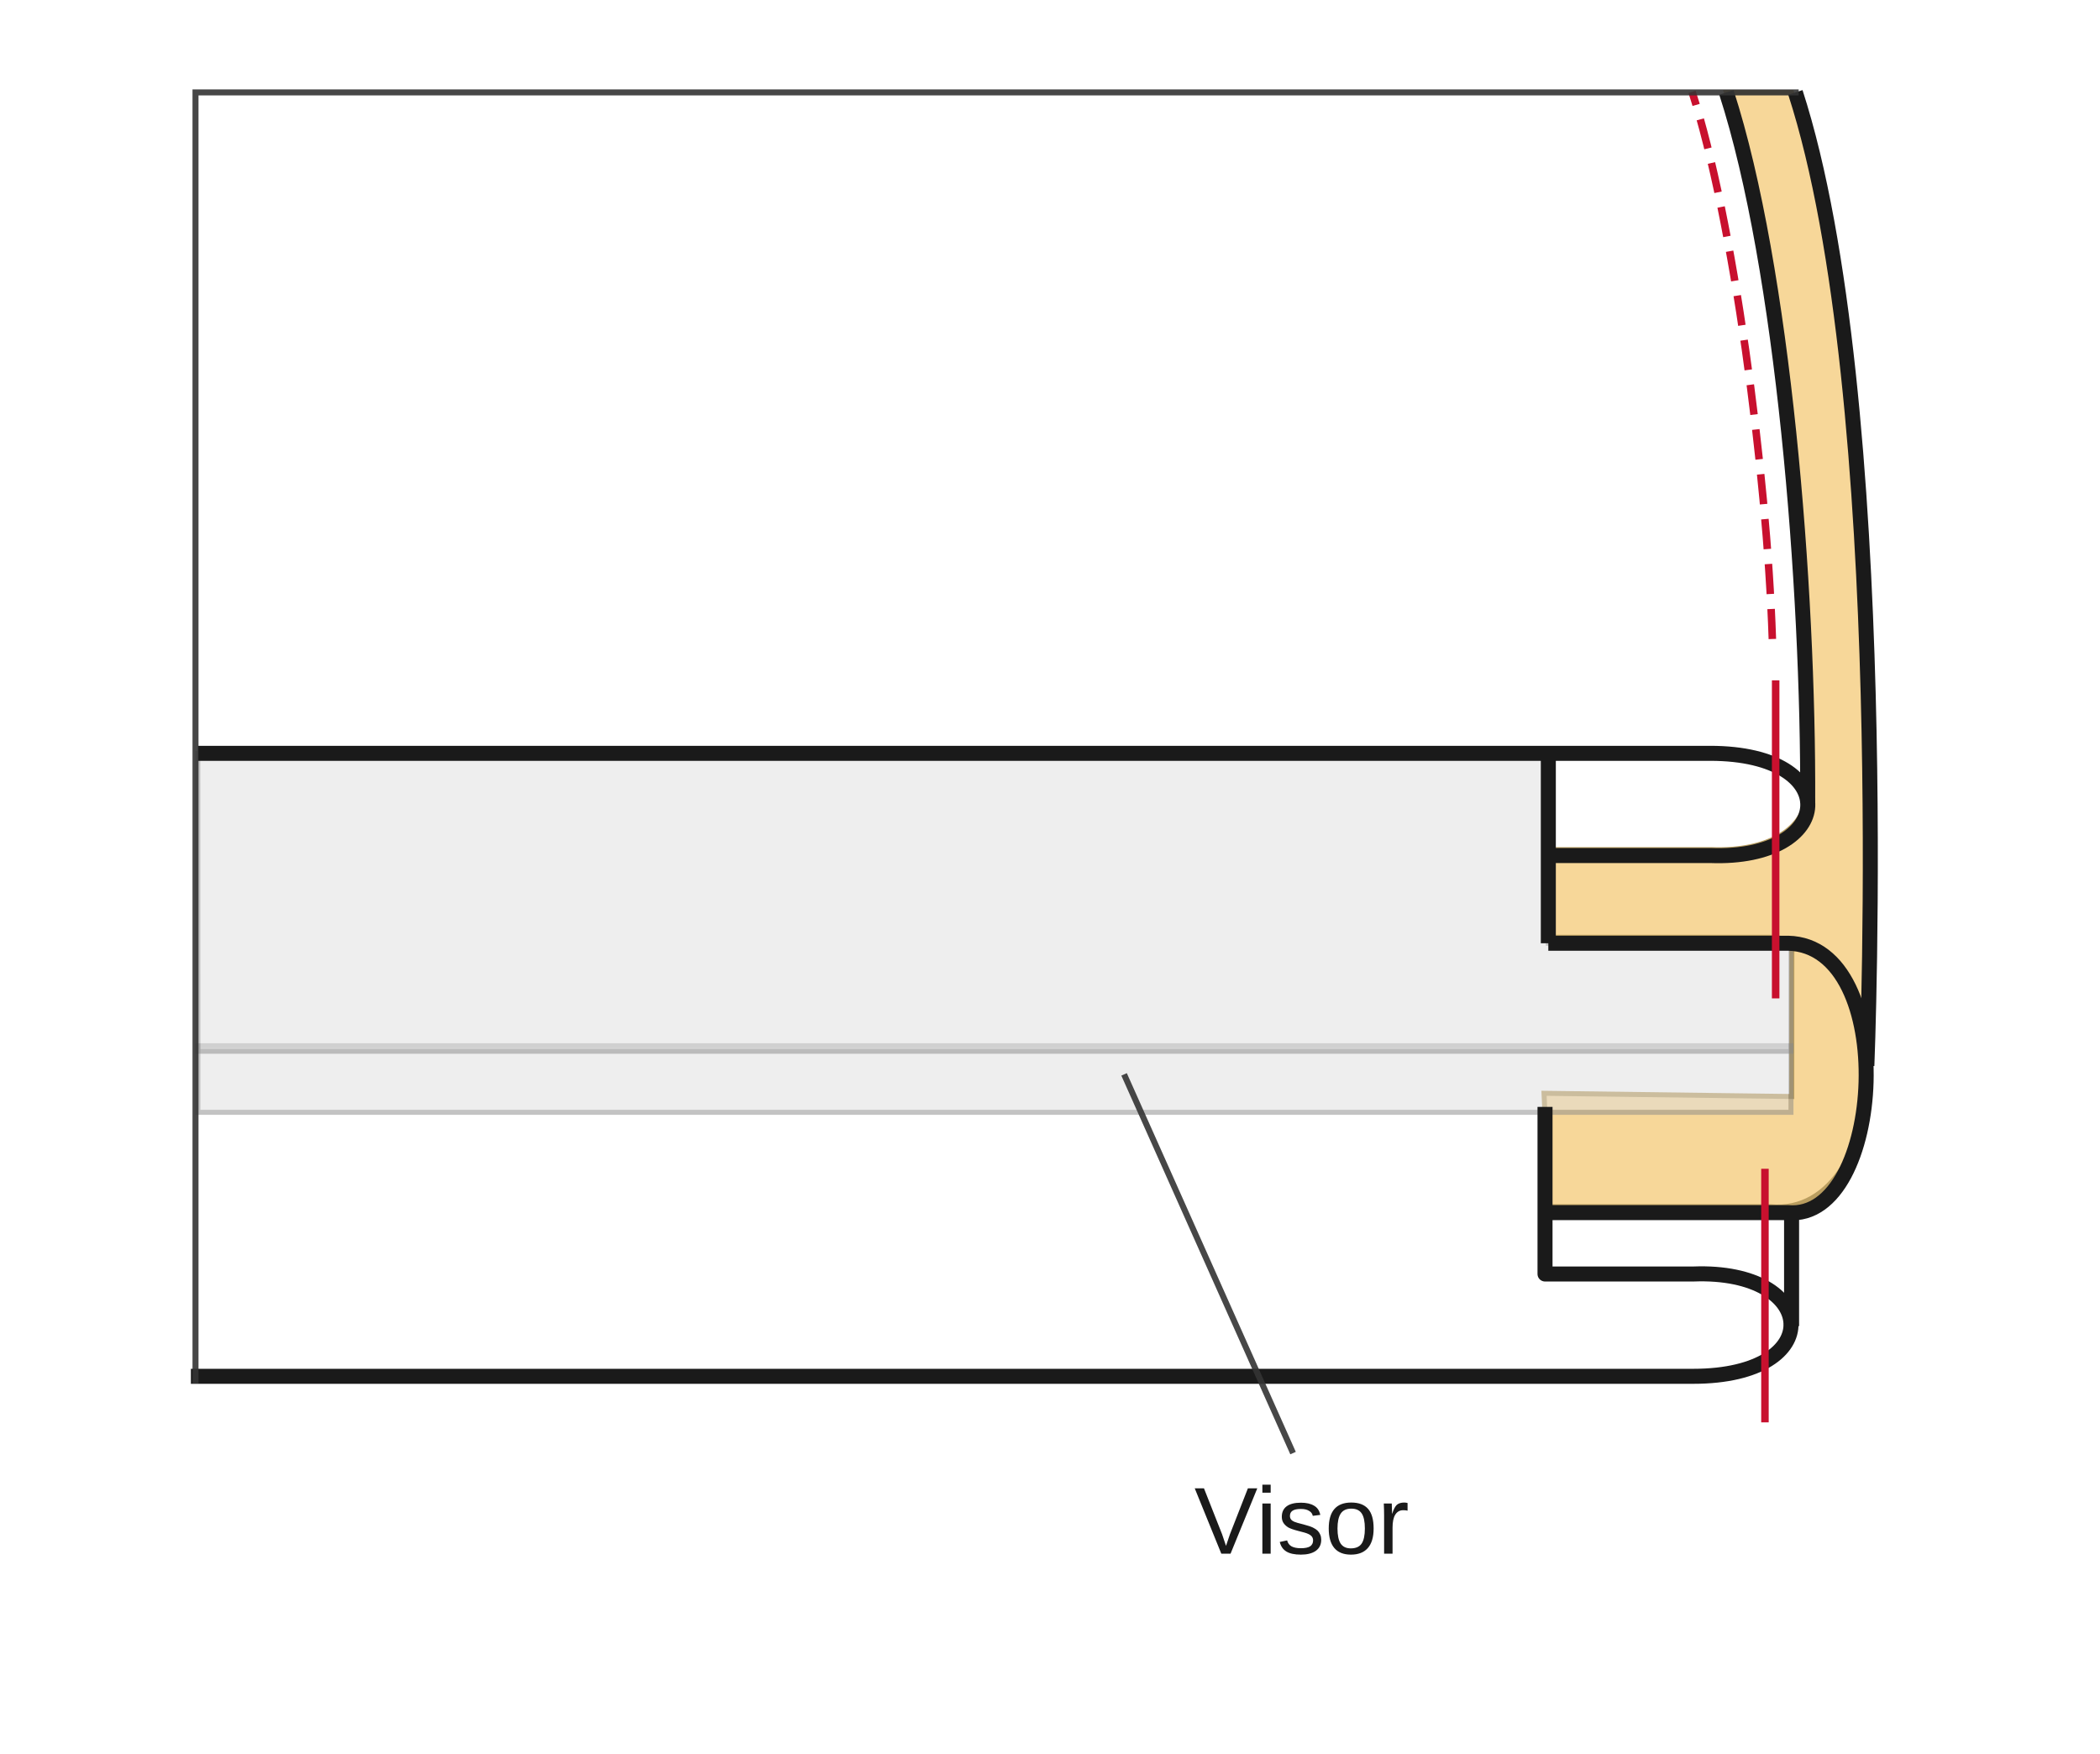
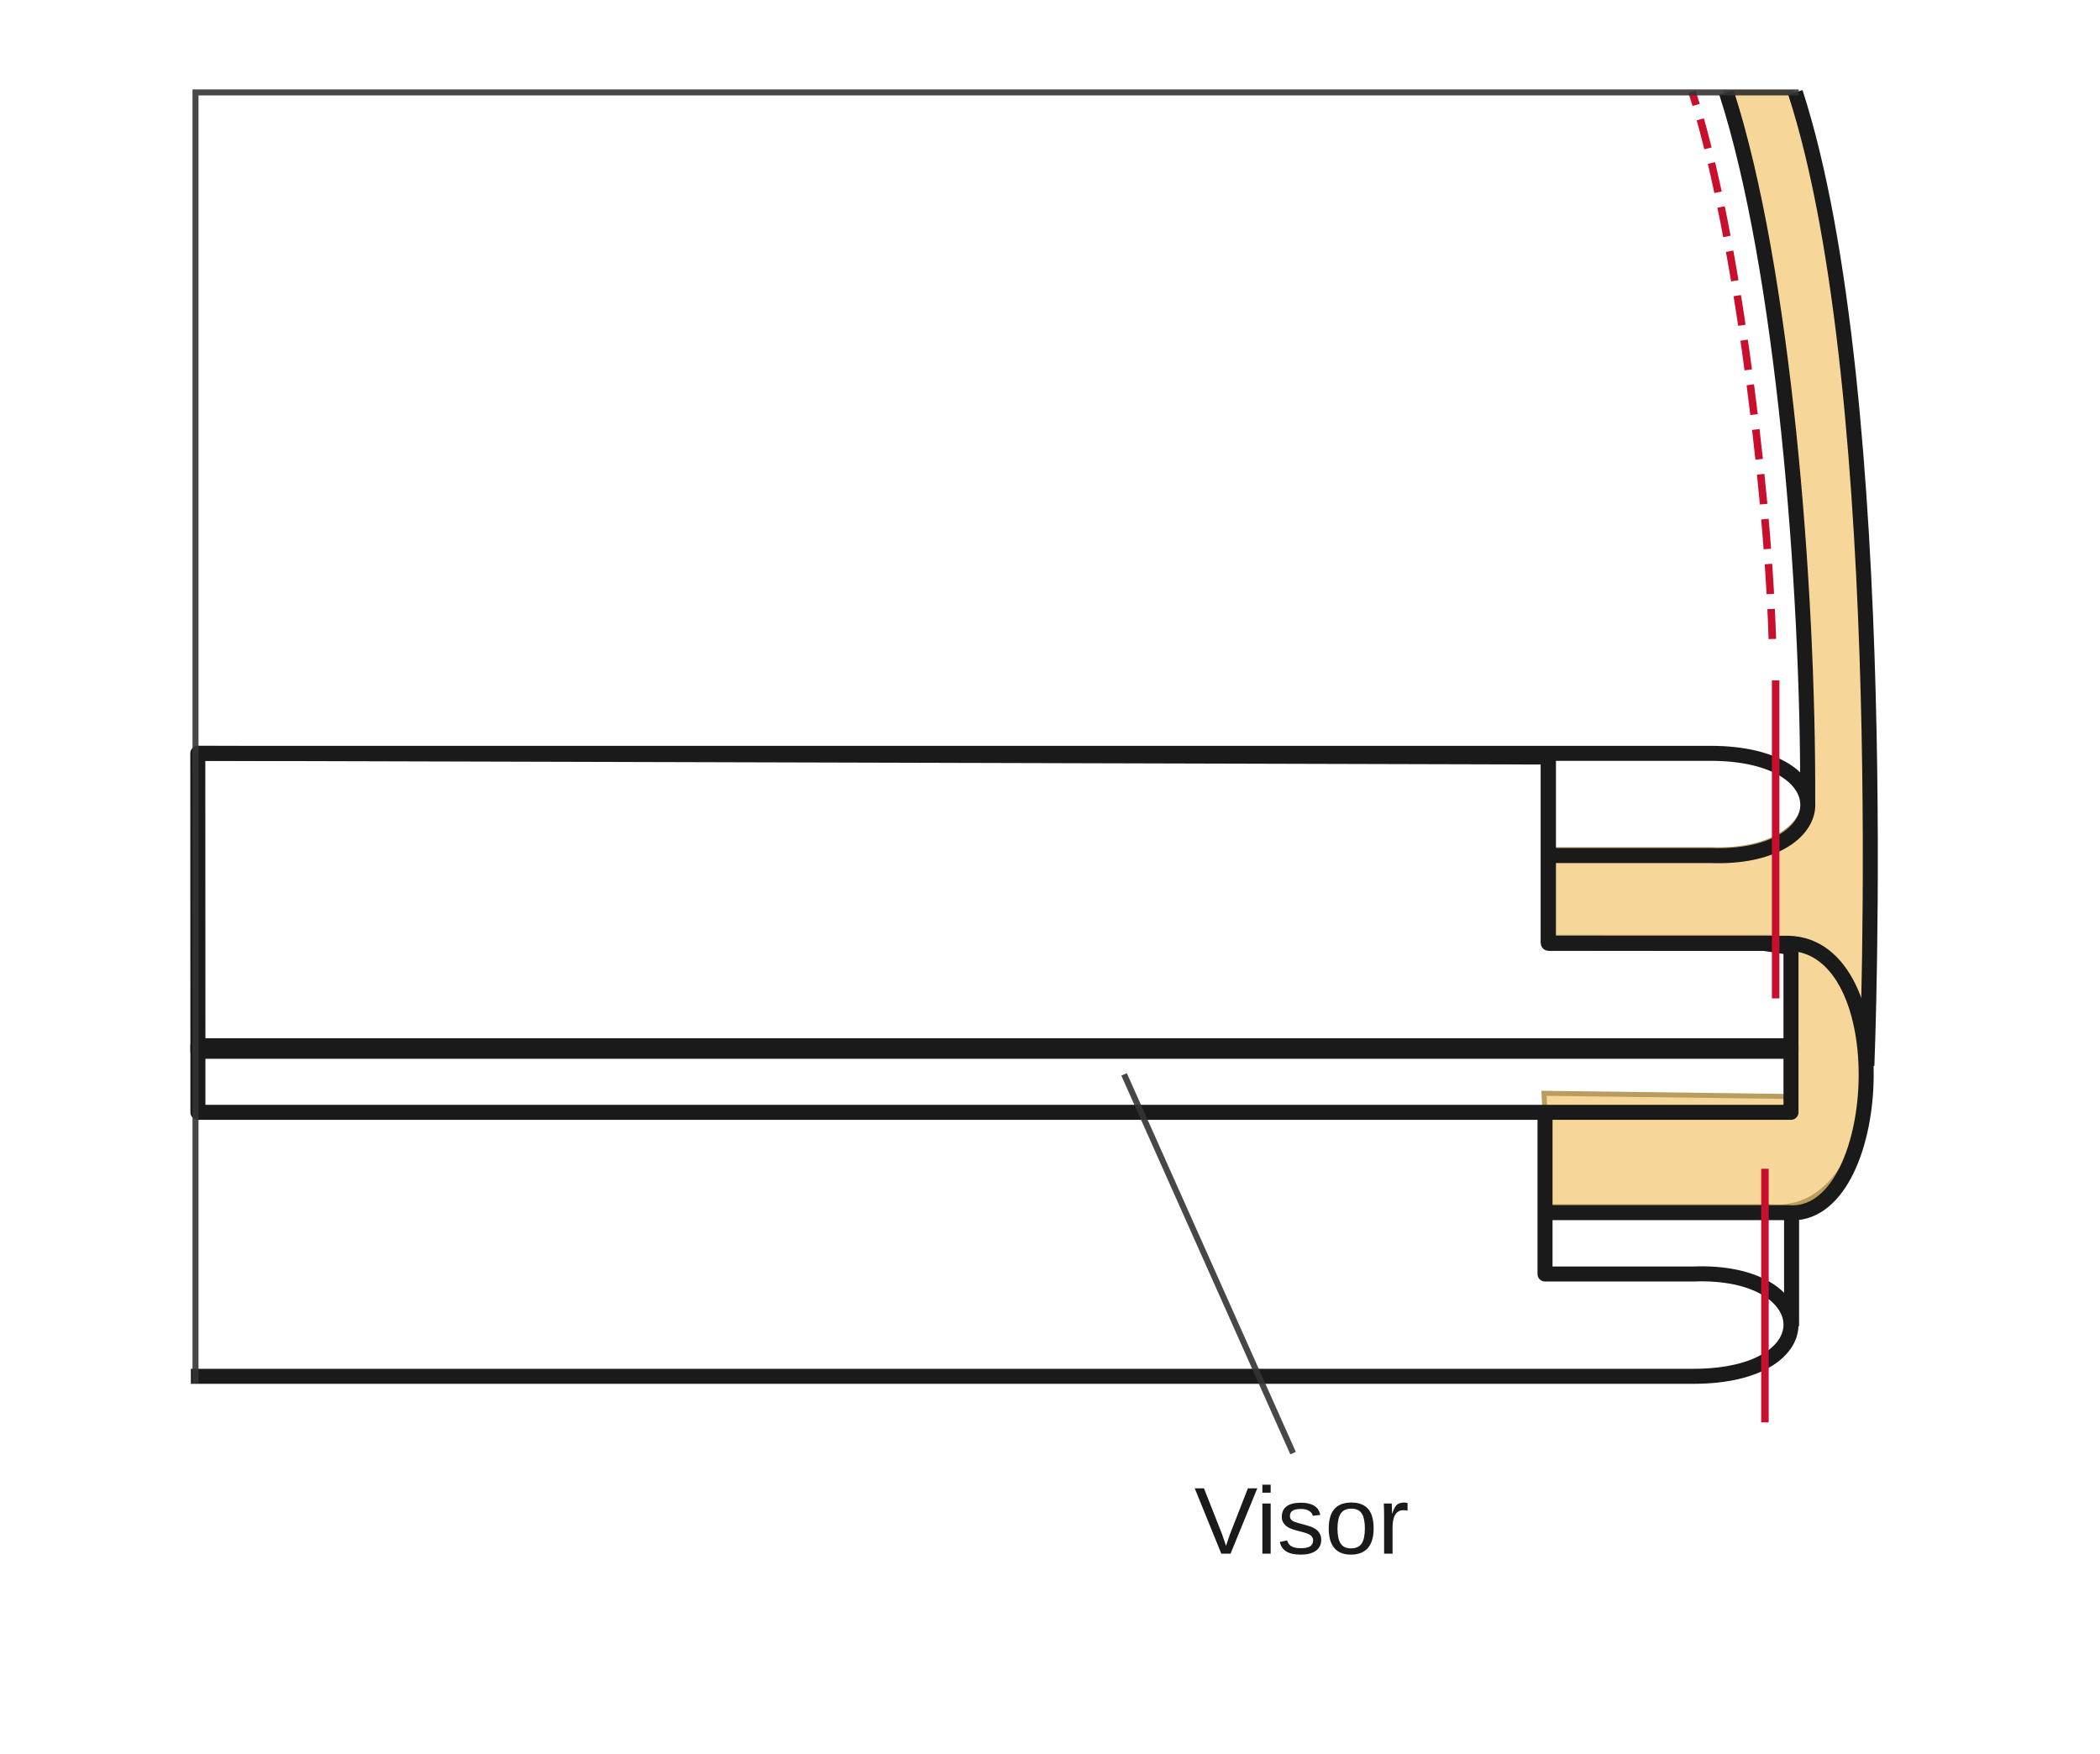
<svg xmlns="http://www.w3.org/2000/svg" viewBox="0.00 0.00 209.78 175.17">
  <g id="role-fill_piping" data-role="fill_piping">
-     <path d="M 154.75 120.54 L 176.84 120.54 C 183.09 121.15 186.56 114.05 186.42 107.32 C 186.42 107.32 188.83 39.67 178.97 9.23 L 172.46 9.23 C 178.14 26.77 180.47 58.24 180.37 79.77 C 180.26 82.38 177.18 85.11 170.93 84.87 L 154.74 84.87 L 154.75 93.63 L 176.84 93.63 C 177.62 93.64 178.34 93.78 179.00 94.03 L 178.99 109.53 L 154.24 109.21 L 154.75 120.54 Z" style="stroke:#9B741B;stroke-width:0.5;stroke-dasharray:none;fill:#F4C66D;opacity:0.7" data-role="fill_piping" data-elem-key="3f8f334c82eb60ef" data-group-key="fill_piping|none|#f6921e|0|false" />
+     <path d="M 154.75 120.54 L 176.84 120.54 C 183.09 121.15 186.56 114.05 186.42 107.32 C 186.42 107.32 188.83 39.67 178.97 9.23 L 172.46 9.23 C 178.14 26.77 180.47 58.24 180.37 79.77 C 180.26 82.38 177.18 85.11 170.93 84.87 L 154.74 84.87 L 154.75 93.63 L 176.84 93.63 C 177.62 93.64 178.34 93.78 179.00 94.03 L 178.99 109.53 L 154.24 109.21 L 154.75 120.54 Z" style="stroke:#9B741B;stroke-width:0.5;stroke-dasharray:none;fill:#F4C66D;opacity:0.7" data-role="fill_piping" data-elem-key="3f8f334c82eb60ef" data-group-key="fill_piping|none|#f6921e|0.0|false" />
  </g>
-   <g id="role-fill_interlining" data-role="fill_interlining">
-     <path d="M 19.77 104.46 H 178.91 V 111.11 H 19.77 Z Z" style="stroke:#888888;stroke-width:0.5;stroke-dasharray:none;fill:#DDDDDD;opacity:0.5" data-role="fill_interlining" data-elem-key="e77f6875275298ea" data-group-key="fill_interlining|#1a1a1a|#d0d2d2|1.0|false" />
-     <path d="M 178.91 94.65 L 178.91 105.01 L 19.77 105.01 L 19.76 75.25 L 154.67 75.62 L 154.67 94.22 L 176.24 94.24 Z" style="stroke:#888888;stroke-width:0.5;stroke-dasharray:none;fill:#DDDDDD;opacity:0.5" data-role="fill_interlining" data-elem-key="c65ad725456ff2ed" data-group-key="fill_interlining|#1a1a1a|#d0d2d2|1.0|false" />
+   <g id="role-component_visor" data-role="component_visor">
+     <path d="M 19.77 104.46 H 178.91 V 111.11 H 19.77 Z Z" style="stroke:#1A1A1A;stroke-width:1.5;stroke-dasharray:none;fill:none;stroke-linecap:butt;stroke-linejoin:round;opacity:1" data-role="component_visor" data-elem-key="e77f6875275298ea" data-group-key="fill_interlining|#1a1a1a|#d0d2d2|1.0|false" />
+     <path d="M 178.91 94.65 L 178.91 105.01 L 19.77 105.01 L 19.76 75.25 L 154.67 75.62 L 154.67 94.22 L 176.24 94.24 Z" style="stroke:#1A1A1A;stroke-width:1.5;stroke-dasharray:none;fill:none;stroke-linecap:butt;stroke-linejoin:round;opacity:1" data-role="component_visor" data-elem-key="c65ad725456ff2ed" data-group-key="fill_interlining|#1a1a1a|#d0d2d2|1.0|false" />
  </g>
  <g id="role-contour_outer" data-role="contour_outer">
    <path d="M 154.67 94.22 L 154.67 74.62" style="stroke:#1A1A1A;stroke-width:1.5;stroke-dasharray:none;fill:none;stroke-linecap:butt;stroke-linejoin:round;opacity:1" data-role="contour_outer" data-elem-key="44540447e58ee966" data-group-key="contour_outer|#1a1a1a|none|1.5|false" />
    <path d="M 178.97 132.47 L 178.97 121.35" style="stroke:#1A1A1A;stroke-width:1.5;stroke-dasharray:none;fill:none;stroke-linecap:butt;stroke-linejoin:round;opacity:1" data-role="contour_outer" data-elem-key="305603b0848497ae" data-group-key="contour_outer|#1a1a1a|none|1.5|false" />
    <path d="M 186.49 106.46 C 186.49 106.46 189.22 39.67 179.35 9.23" style="stroke:#1A1A1A;stroke-width:1.5;stroke-dasharray:none;fill:none;stroke-linecap:butt;stroke-linejoin:round;opacity:1" data-role="contour_outer" data-elem-key="c952aaef7d1703ab" data-group-key="contour_outer|#1a1a1a|none|1.5|false" />
    <path d="M 180.58 80.18 C 180.68 58.65 178.14 26.77 172.46 9.23" style="stroke:#1A1A1A;stroke-width:1.5;stroke-dasharray:none;fill:none;stroke-linecap:butt;stroke-linejoin:round;opacity:1" data-role="contour_outer" data-elem-key="e751ffa36cf042de" data-group-key="contour_outer|#1a1a1a|none|1.5|false" />
    <path d="M 154.67 121.13 L 178.62 121.13 C 188.24 122.00 189.78 94.45 178.62 94.22 L 154.67 94.22" style="stroke:#1A1A1A;stroke-width:1.5;stroke-dasharray:none;fill:none;stroke-linecap:butt;stroke-linejoin:round;opacity:1" data-role="contour_outer" data-elem-key="7dd5dff97c20431b" data-group-key="contour_outer|#1a1a1a|none|1.5|false" />
    <path d="M 154.34 110.57 L 154.34 127.26 L 169.17 127.26 C 181.69 126.78 182.63 137.48 169.15 137.48 L 19.07 137.48" style="stroke:#1A1A1A;stroke-width:1.5;stroke-dasharray:none;fill:none;stroke-linecap:butt;stroke-linejoin:round;opacity:1" data-role="contour_outer" data-elem-key="69feabe90b8b9429" data-group-key="contour_outer|#1a1a1a|none|1.5|false" />
    <path d="M 154.17 85.46 L 170.85 85.46 C 183.36 85.94 184.31 75.25 170.84 75.25 L 19.76 75.25" style="stroke:#1A1A1A;stroke-width:1.5;stroke-dasharray:none;fill:none;stroke-linecap:butt;stroke-linejoin:round;opacity:1" data-role="contour_outer" data-elem-key="e31fbb3cf75070c3" data-group-key="contour_outer|#1a1a1a|none|1.5|false" />
  </g>
  <g id="role-stitch_edge" data-role="stitch_edge">
    <path d="M 177.38 67.96 L 177.38 99.73" style="stroke:#C8102E;stroke-width:0.75;stroke-dasharray:none;fill:none;stroke-linecap:butt;opacity:1" data-role="stitch_edge" data-elem-key="f263c06e9c98e9cc" data-group-key="stitch_edge|#e02020|none|1.0|false" />
    <path d="M 176.31 142.08 L 176.31 116.75" style="stroke:#C8102E;stroke-width:0.75;stroke-dasharray:none;fill:none;stroke-linecap:butt;opacity:1" data-role="stitch_edge" data-elem-key="89101cba4d0a0aa2" data-group-key="stitch_edge|#e02020|none|1.0|false" />
  </g>
  <g id="role-stitch_thru" data-role="stitch_thru">
    <path d="M 177.05 63.83 C 176.50 46.96 173.11 21.77 169.03 9.18" style="stroke:#C8102E;stroke-width:0.75;stroke-dasharray:3 1.5;fill:none;stroke-linecap:butt;opacity:1" data-role="stitch_thru" data-elem-key="0d675b3923b85193" data-group-key="stitch_thru|#e02020|none|1.0|true" />
  </g>
  <g id="role-callout_line" data-role="callout_line">
-     <path d="M 19.53 138.20 L 19.53 9.23 L 179.68 9.23" style="stroke:#333333;stroke-width:0.6;stroke-dasharray:none;fill:none;stroke-linecap:butt;opacity:0.9" data-role="callout_line" data-elem-key="26cfc1bf2928babb" data-group-key="callout_line|#1a1a1a|none|0.75|false" />
-     <path d="M 129.17 145.15 L 112.29 107.32" style="stroke:#333333;stroke-width:0.6;stroke-dasharray:none;fill:none;stroke-linecap:butt;opacity:0.9" data-role="callout_line" data-elem-key="6d67abd8b519ddbc" data-group-key="callout_line|#1a1a1a|none|0.75|false" />
+     <path d="M 19.53 138.20 L 19.53 9.23 L 179.68 9.23" style="stroke:#333333;stroke-width:0.6;stroke-dasharray:none;fill:none;stroke-linecap:butt;opacity:0.9" data-role="callout_line" data-elem-key="26cfc1bf2928babb" data-group-key="callout_line|#1a1a1a|none|0.8|false" />
+     <path d="M 129.17 145.15 L 112.29 107.32" style="stroke:#333333;stroke-width:0.6;stroke-dasharray:none;fill:none;stroke-linecap:butt;opacity:0.9" data-role="callout_line" data-elem-key="6d67abd8b519ddbc" data-group-key="callout_line|#1a1a1a|none|0.8|false" />
  </g>
  <g id="role-label" data-role="label" data-trace-ignore="1">
    <text x="119.3" y="155.2" font-family="Arial, sans-serif" font-size="9.5" fill="#1A1A1A">Visor</text>
  </g>
</svg>
